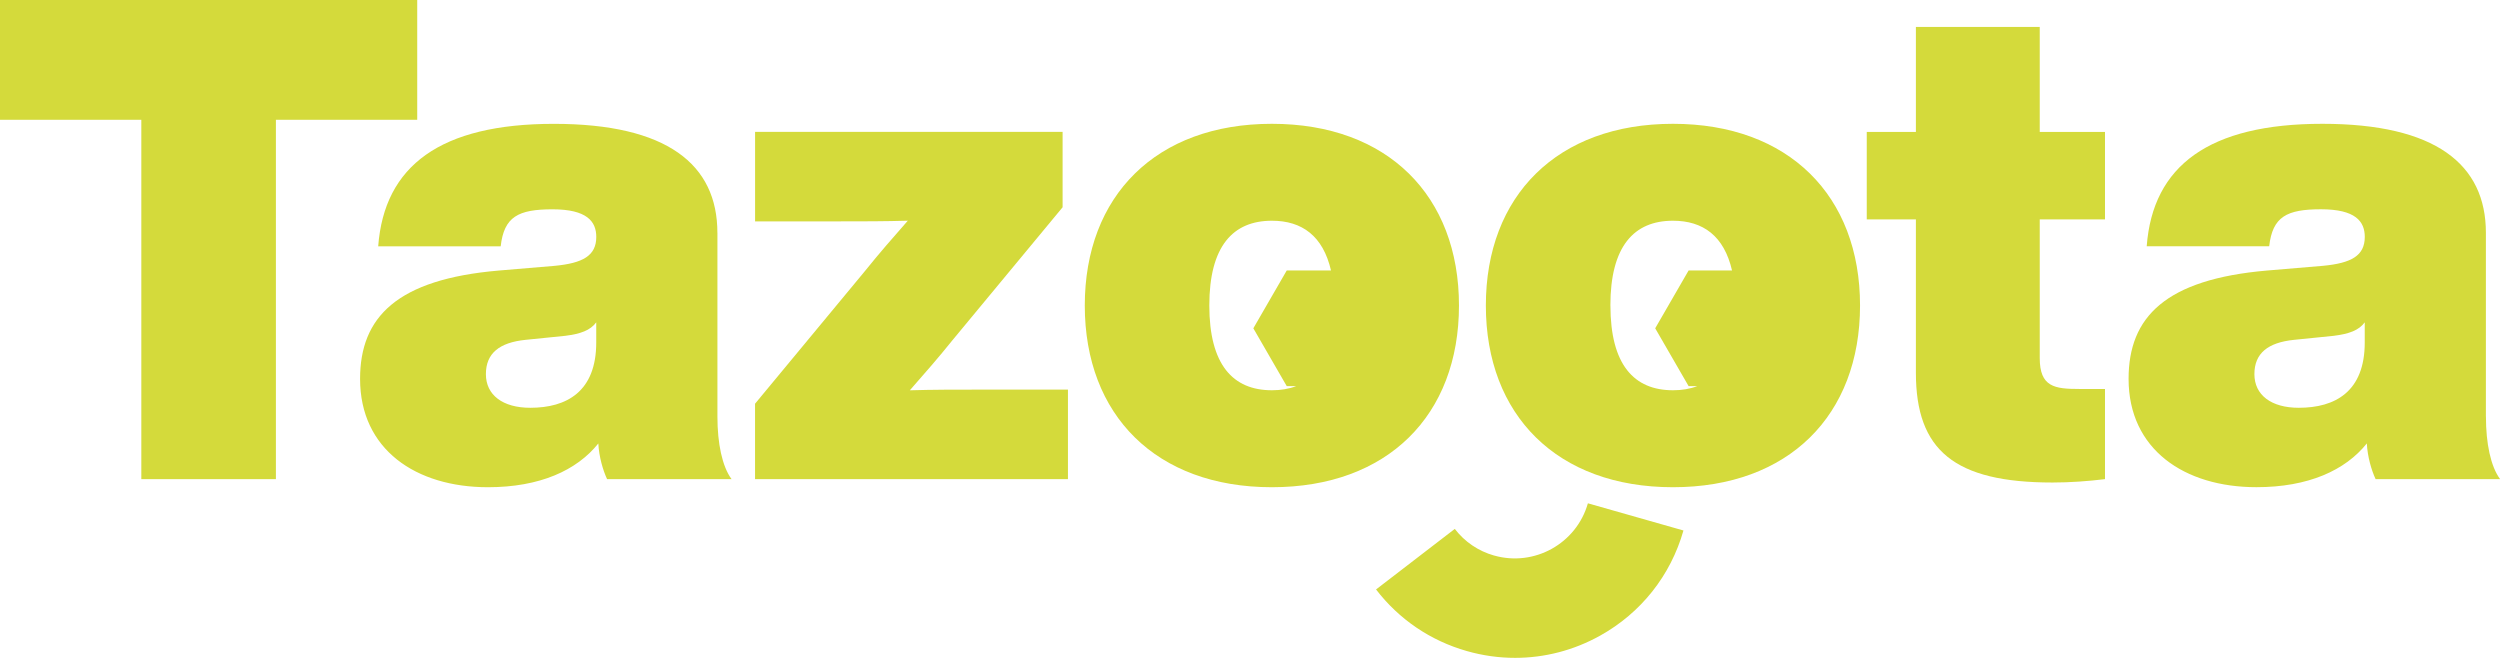
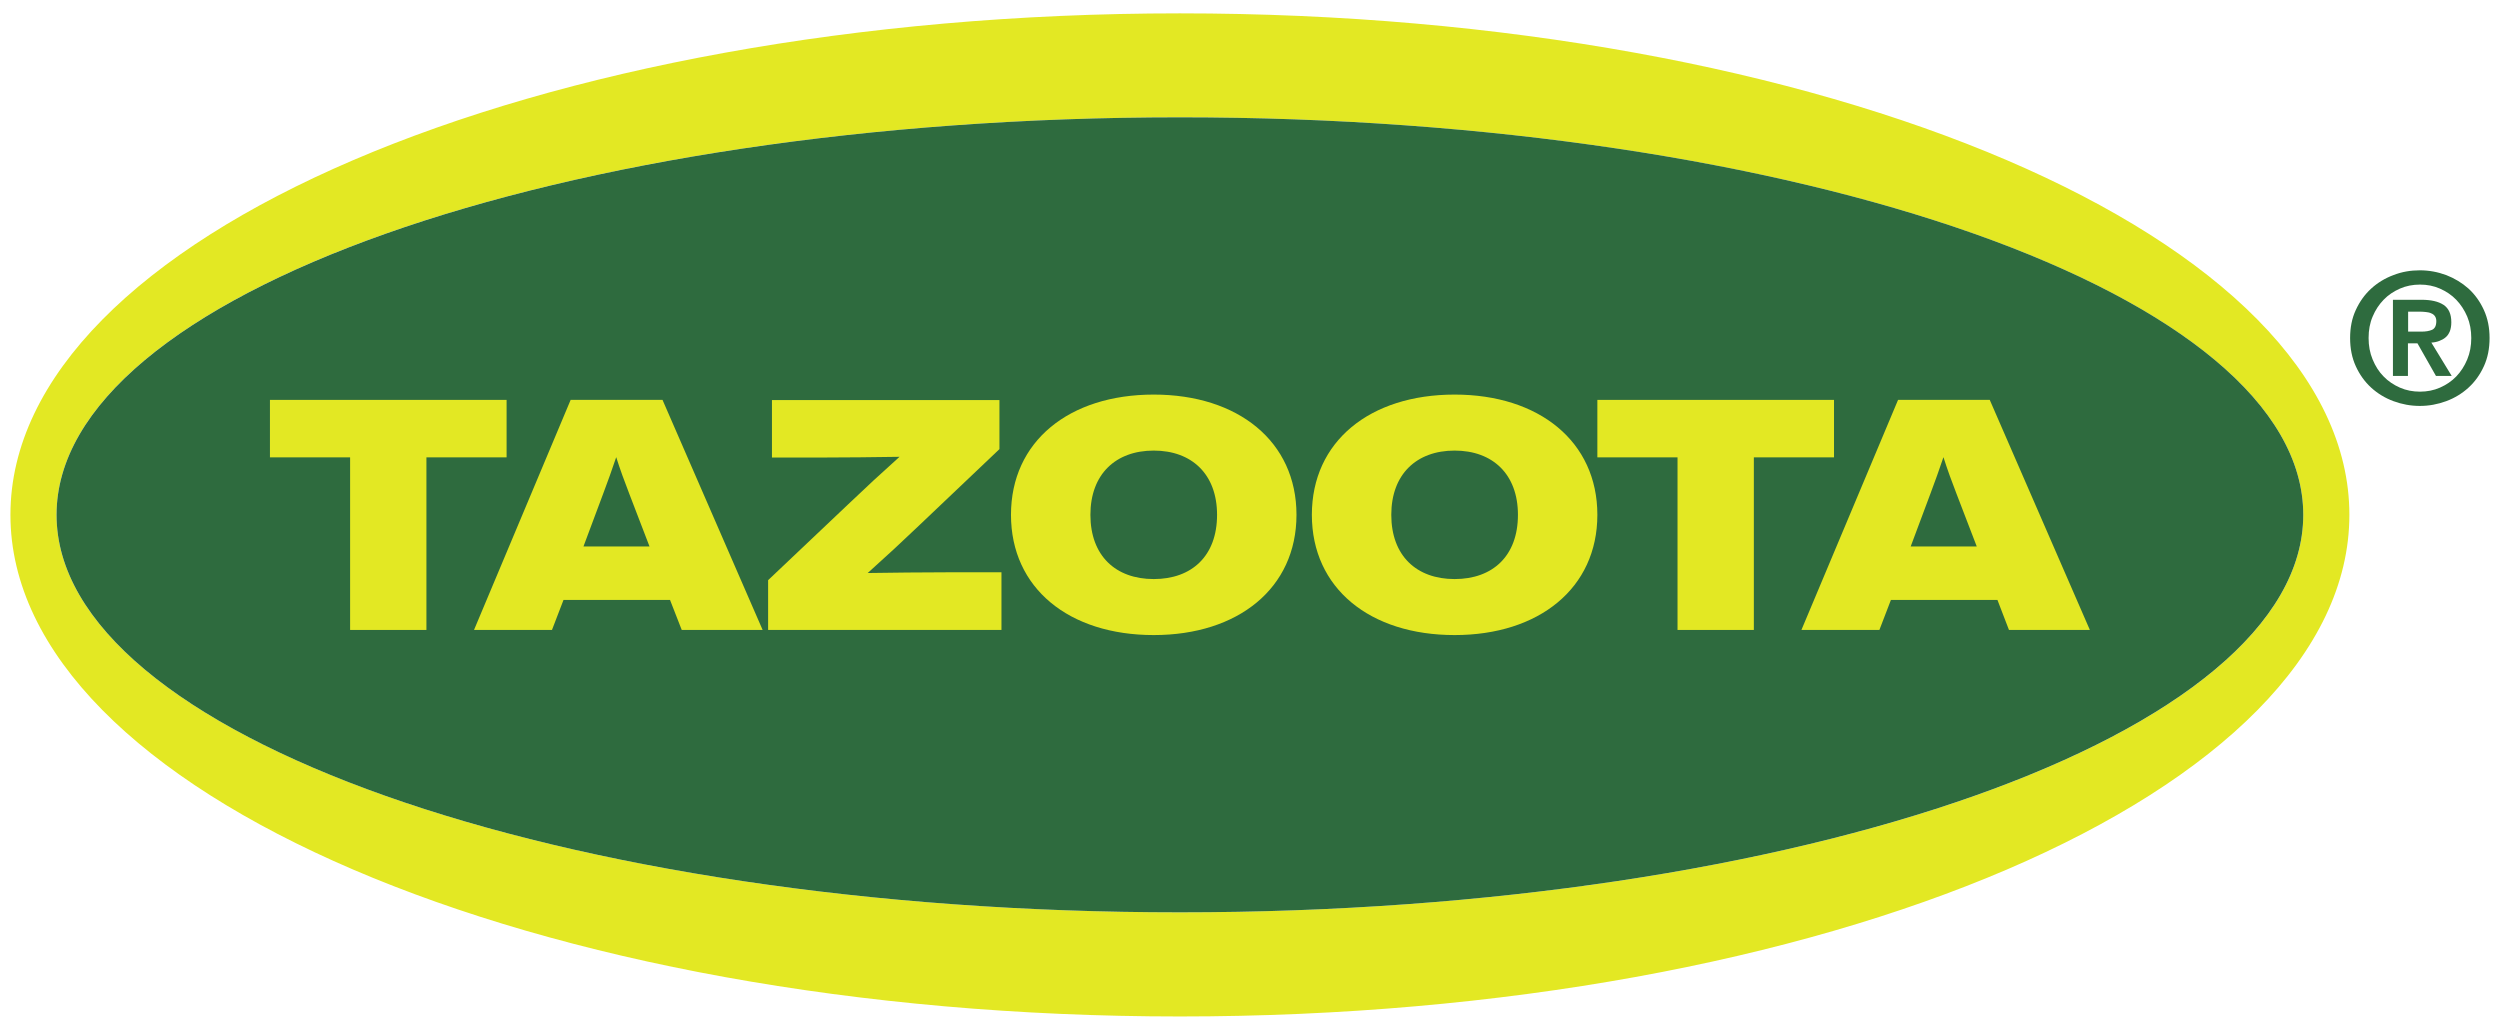
- <svg xmlns="http://www.w3.org/2000/svg" id="Layer_1" version="1.1" viewBox="0 0 659.3 173.49">
-   <defs>
-     <style>
-       .st0 {
-         fill: #d4da3b;
-       }
-     </style>
-   </defs>
-   <polygon class="st0" points="110.03 0 0 0 0 31.59 37.27 31.59 37.27 126.36 72.76 126.36 72.76 31.59 110.03 31.59 110.03 0" />
-   <path class="st0" d="M189.19,61.41c0-18.1-13.31-28.75-43.13-28.75s-44.72,11-46.32,32.3h32.3c.89-7.81,4.61-9.76,13.67-9.76s11.54,3.19,11.54,7.28c0,4.97-3.55,6.92-11,7.63l-14.73,1.24c-26.8,2.31-36.56,12.25-36.56,28.57,0,18.63,14.73,28.57,33.72,28.57,13.67,0,23.43-4.44,29.11-11.54.18,3.55,1.24,7.1,2.31,9.41h32.83c-2.48-3.37-3.73-9.41-3.73-16.5v-48.45ZM157.24,90.33c0,12.96-7.81,17.21-17.39,17.21-7.28,0-11.71-3.37-11.71-8.87s3.55-8.34,10.47-9.05l10.47-1.06c4.08-.53,6.57-1.42,8.16-3.55v5.32Z" />
-   <path class="st0" d="M239.94,102.93c3.9-4.44,7.63-8.7,11.18-13.13l29.11-35.14v-19.88h-81.1v23.6h22.18c6.03,0,12.07,0,18.1-.18-3.9,4.44-7.63,8.7-11.18,13.13l-29.11,35.14v19.88h82.52v-23.6h-23.6c-6.03,0-12.07,0-18.1.18Z" />
-   <path class="st0" d="M384.76,80.57c0-28.93-18.81-47.92-49.34-47.92s-49.34,18.99-49.34,47.92,18.81,47.92,49.34,47.92,49.34-18.99,49.34-47.92ZM318.92,80.57c0-15.62,6.21-22.36,16.51-22.36,7.97,0,13.49,4.05,15.58,13.12h-11.67l-8.81,15.25,8.81,15.25h2.49c-1.9.73-4.04,1.09-6.4,1.09-10.29,0-16.51-6.74-16.51-22.36Z" />
-   <path class="st0" d="M441.19,32.65c-30.53,0-49.34,18.99-49.34,47.92s18.81,47.92,49.34,47.92,49.34-18.99,49.34-47.92-18.81-47.92-49.34-47.92ZM424.69,80.57c0-15.62,6.21-22.36,16.5-22.36,7.97,0,13.49,4.05,15.58,13.12h-11.45l-8.81,15.25,8.81,15.25h2.28c-1.9.73-4.04,1.09-6.4,1.09-10.29,0-16.5-6.74-16.5-22.36Z" />
-   <path class="st0" d="M537.91,7.1h-32.65v27.69h-12.96v23.07h12.96v40.46c0,20.41,10.12,28.93,36.03,28.93,4.61,0,9.41-.35,13.84-.89v-23.78h-6.74c-6.57,0-10.47-.53-10.47-8.16v-36.56h17.21v-23.07h-17.21V7.1Z" />
-   <path class="st0" d="M655.58,109.85v-48.45c0-18.1-13.31-28.75-43.13-28.75s-44.72,11-46.32,32.3h32.3c.89-7.81,4.61-9.76,13.67-9.76s11.54,3.19,11.54,7.28c0,4.97-3.55,6.92-11,7.63l-14.73,1.24c-26.8,2.31-36.56,12.25-36.56,28.57,0,18.63,14.73,28.57,33.72,28.57,13.67,0,23.43-4.44,29.11-11.54.18,3.55,1.24,7.1,2.31,9.41h32.83c-2.48-3.37-3.73-9.41-3.73-16.5ZM623.63,90.33c0,12.96-7.81,17.21-17.39,17.21-7.28,0-11.71-3.37-11.71-8.87s3.55-8.34,10.47-9.05l10.47-1.06c4.08-.53,6.57-1.42,8.16-3.55v5.32Z" />
-   <path class="st0" d="M394.03,146.51c-4.16-1.18-7.75-3.61-10.37-7.03l-20.77,15.97c6.07,7.9,14.36,13.52,23.96,16.25,4.2,1.2,8.47,1.79,12.72,1.79,7.77,0,15.45-1.98,22.42-5.86,10.79-6.01,18.59-15.85,21.97-27.73l-25.2-7.17c-3.02,10.62-14.12,16.79-24.74,13.77Z" />
+ <svg xmlns="http://www.w3.org/2000/svg" version="1.1" id="Layer_1" x="0px" y="0px" viewBox="0 0 1366 562.7" style="enable-background:new 0 0 1366 562.7;" xml:space="preserve">
+   <style type="text/css">
+ 	.st0{fill:#E3E823;}
+ 	.st1{fill:#2E6B3E;}
+ </style>
+   <g>
+     <g>
+       <g>
+         <path class="st0" d="M644.7,7.3C291.8,7.3,5.7,130,5.7,281.3s286.1,274.1,639,274.1s639-122.7,639-274.1S997.6,7.3,644.7,7.3z      M644.7,498.5c-339,0-613.8-97.3-613.8-217.2c0-120,274.8-217.2,613.8-217.2s613.8,97.3,613.8,217.2     C1258.5,401.3,983.7,498.5,644.7,498.5z" />
+       </g>
+       <g>
+         <ellipse class="st1" cx="644.7" cy="281.3" rx="613.8" ry="217.2" />
+       </g>
+       <g>
+         <g>
+           <path class="st0" d="M276.8,249.9H233v94.3h-41.7v-94.3h-43.8v-31.4h129.3V249.9z" />
+         </g>
+         <g>
+           <path class="st0" d="M366.1,327.8h-58.2l-6.3,16.4h-42.6l52.8-125.7H362l54.7,125.7h-44.2L366.1,327.8z M354.9,298.6l-11.1-28.9      c-2.5-6.5-5-13.2-7.1-19.9c-2.3,6.7-4.6,13.4-7.1,19.9l-10.8,28.9H354.9z" />
+         </g>
+         <g>
+           <path class="st0" d="M547.2,312.8v31.4H419.7V317l43.8-41.5c9.2-8.8,18.4-17.3,28-25.9c-14.4,0.2-28.8,0.4-43.2,0.4h-26.5v-31.4      h124.3v26.8l-44,41.8c-9.2,8.8-18.4,17.3-28,25.9c14.4-0.2,28.8-0.4,43.2-0.4H547.2z" />
+         </g>
+         <g>
+           <path class="st0" d="M552.4,281.3c0-40.1,31.7-65.7,78-65.7c46.1,0,78,25.6,78,65.7c0,40.1-31.9,65.7-78,65.7      C584.1,347,552.4,321.4,552.4,281.3z M665,281.3c0-22.2-13.8-35.1-34.6-35.1s-34.6,12.9-34.6,35.1c0,22.4,13.8,35.1,34.6,35.1      S665,303.8,665,281.3z" />
+         </g>
+         <g>
+           <path class="st0" d="M716.8,281.3c0-40.1,31.7-65.7,78-65.7c46.1,0,78,25.6,78,65.7c0,40.1-31.9,65.7-78,65.7      C748.5,347,716.8,321.4,716.8,281.3z M829.4,281.3c0-22.2-13.8-35.1-34.6-35.1s-34.6,12.9-34.6,35.1c0,22.4,13.8,35.1,34.6,35.1      S829.4,303.8,829.4,281.3z" />
+         </g>
+         <g>
+           <path class="st0" d="M1002.1,249.9h-43.8v94.3h-41.7v-94.3h-43.8v-31.4h129.3V249.9z" />
+         </g>
+         <g>
+           <path class="st0" d="M1091.4,327.8h-58.2l-6.3,16.4h-42.6l52.8-125.7h50.1l54.7,125.7h-44.2L1091.4,327.8z M1080.1,298.6      l-11.1-28.9c-2.5-6.5-5-13.2-7.1-19.9c-2.3,6.7-4.6,13.4-7.1,19.9l-10.8,28.9H1080.1z" />
+         </g>
+       </g>
+     </g>
+     <g>
+       <path class="st1" d="M1287.2,169.4c2.1-4.6,4.9-8.5,8.4-11.7c3.5-3.2,7.6-5.7,12.2-7.4c4.6-1.8,9.4-2.6,14.4-2.6    c5,0,9.8,0.9,14.4,2.6c4.6,1.8,8.6,4.2,12.2,7.4c3.5,3.2,6.3,7.1,8.4,11.7c2.1,4.6,3.1,9.7,3.1,15.3c0,5.7-1,10.8-3.1,15.4    c-2.1,4.6-4.9,8.5-8.4,11.7c-3.5,3.2-7.6,5.7-12.2,7.4c-4.6,1.7-9.4,2.6-14.4,2.6c-5,0-9.8-0.9-14.4-2.6    c-4.6-1.7-8.7-4.2-12.2-7.4c-3.5-3.2-6.3-7.1-8.4-11.7c-2.1-4.6-3.1-9.7-3.1-15.4C1284.1,179,1285.1,173.9,1287.2,169.4z     M1296.4,196.4c1.5,3.6,3.4,6.7,6,9.3c2.5,2.6,5.5,4.6,8.9,6.1c3.4,1.5,7.1,2.2,11,2.2c3.8,0,7.5-0.7,10.9-2.2    c3.4-1.5,6.4-3.5,8.9-6.1c2.5-2.6,4.5-5.7,6-9.3c1.5-3.6,2.2-7.5,2.2-11.7c0-4.2-0.7-8.1-2.2-11.7c-1.5-3.5-3.5-6.6-6-9.2    c-2.5-2.6-5.5-4.6-8.9-6.1c-3.4-1.5-7-2.2-10.9-2.2c-3.9,0-7.6,0.7-11,2.2c-3.4,1.5-6.4,3.5-8.9,6.1c-2.5,2.6-4.5,5.6-6,9.2    c-1.5,3.5-2.2,7.4-2.2,11.7C1294.2,188.9,1294.9,192.8,1296.4,196.4z M1323.1,163.8c5.2,0,9.2,0.9,12.1,2.8c2.8,1.9,4.2,5,4.2,9.5    c0,1.9-0.3,3.6-0.8,4.9c-0.6,1.4-1.3,2.5-2.3,3.3c-1,0.9-2.2,1.5-3.5,2c-1.3,0.5-2.7,0.8-4.3,0.9l11.1,18.2h-8.6l-10.1-17.8h-5.2    v17.8h-8.2v-41.6H1323.1z M1323,181.2c2.4,0,4.3-0.3,5.9-1c1.5-0.7,2.3-2.2,2.3-4.8c0-1.1-0.3-2-0.8-2.7c-0.5-0.7-1.2-1.2-2-1.5    c-0.8-0.4-1.8-0.6-2.8-0.7c-1-0.1-2-0.2-2.9-0.2h-6.9v10.9H1323z" />
+     </g>
+   </g>
</svg>
